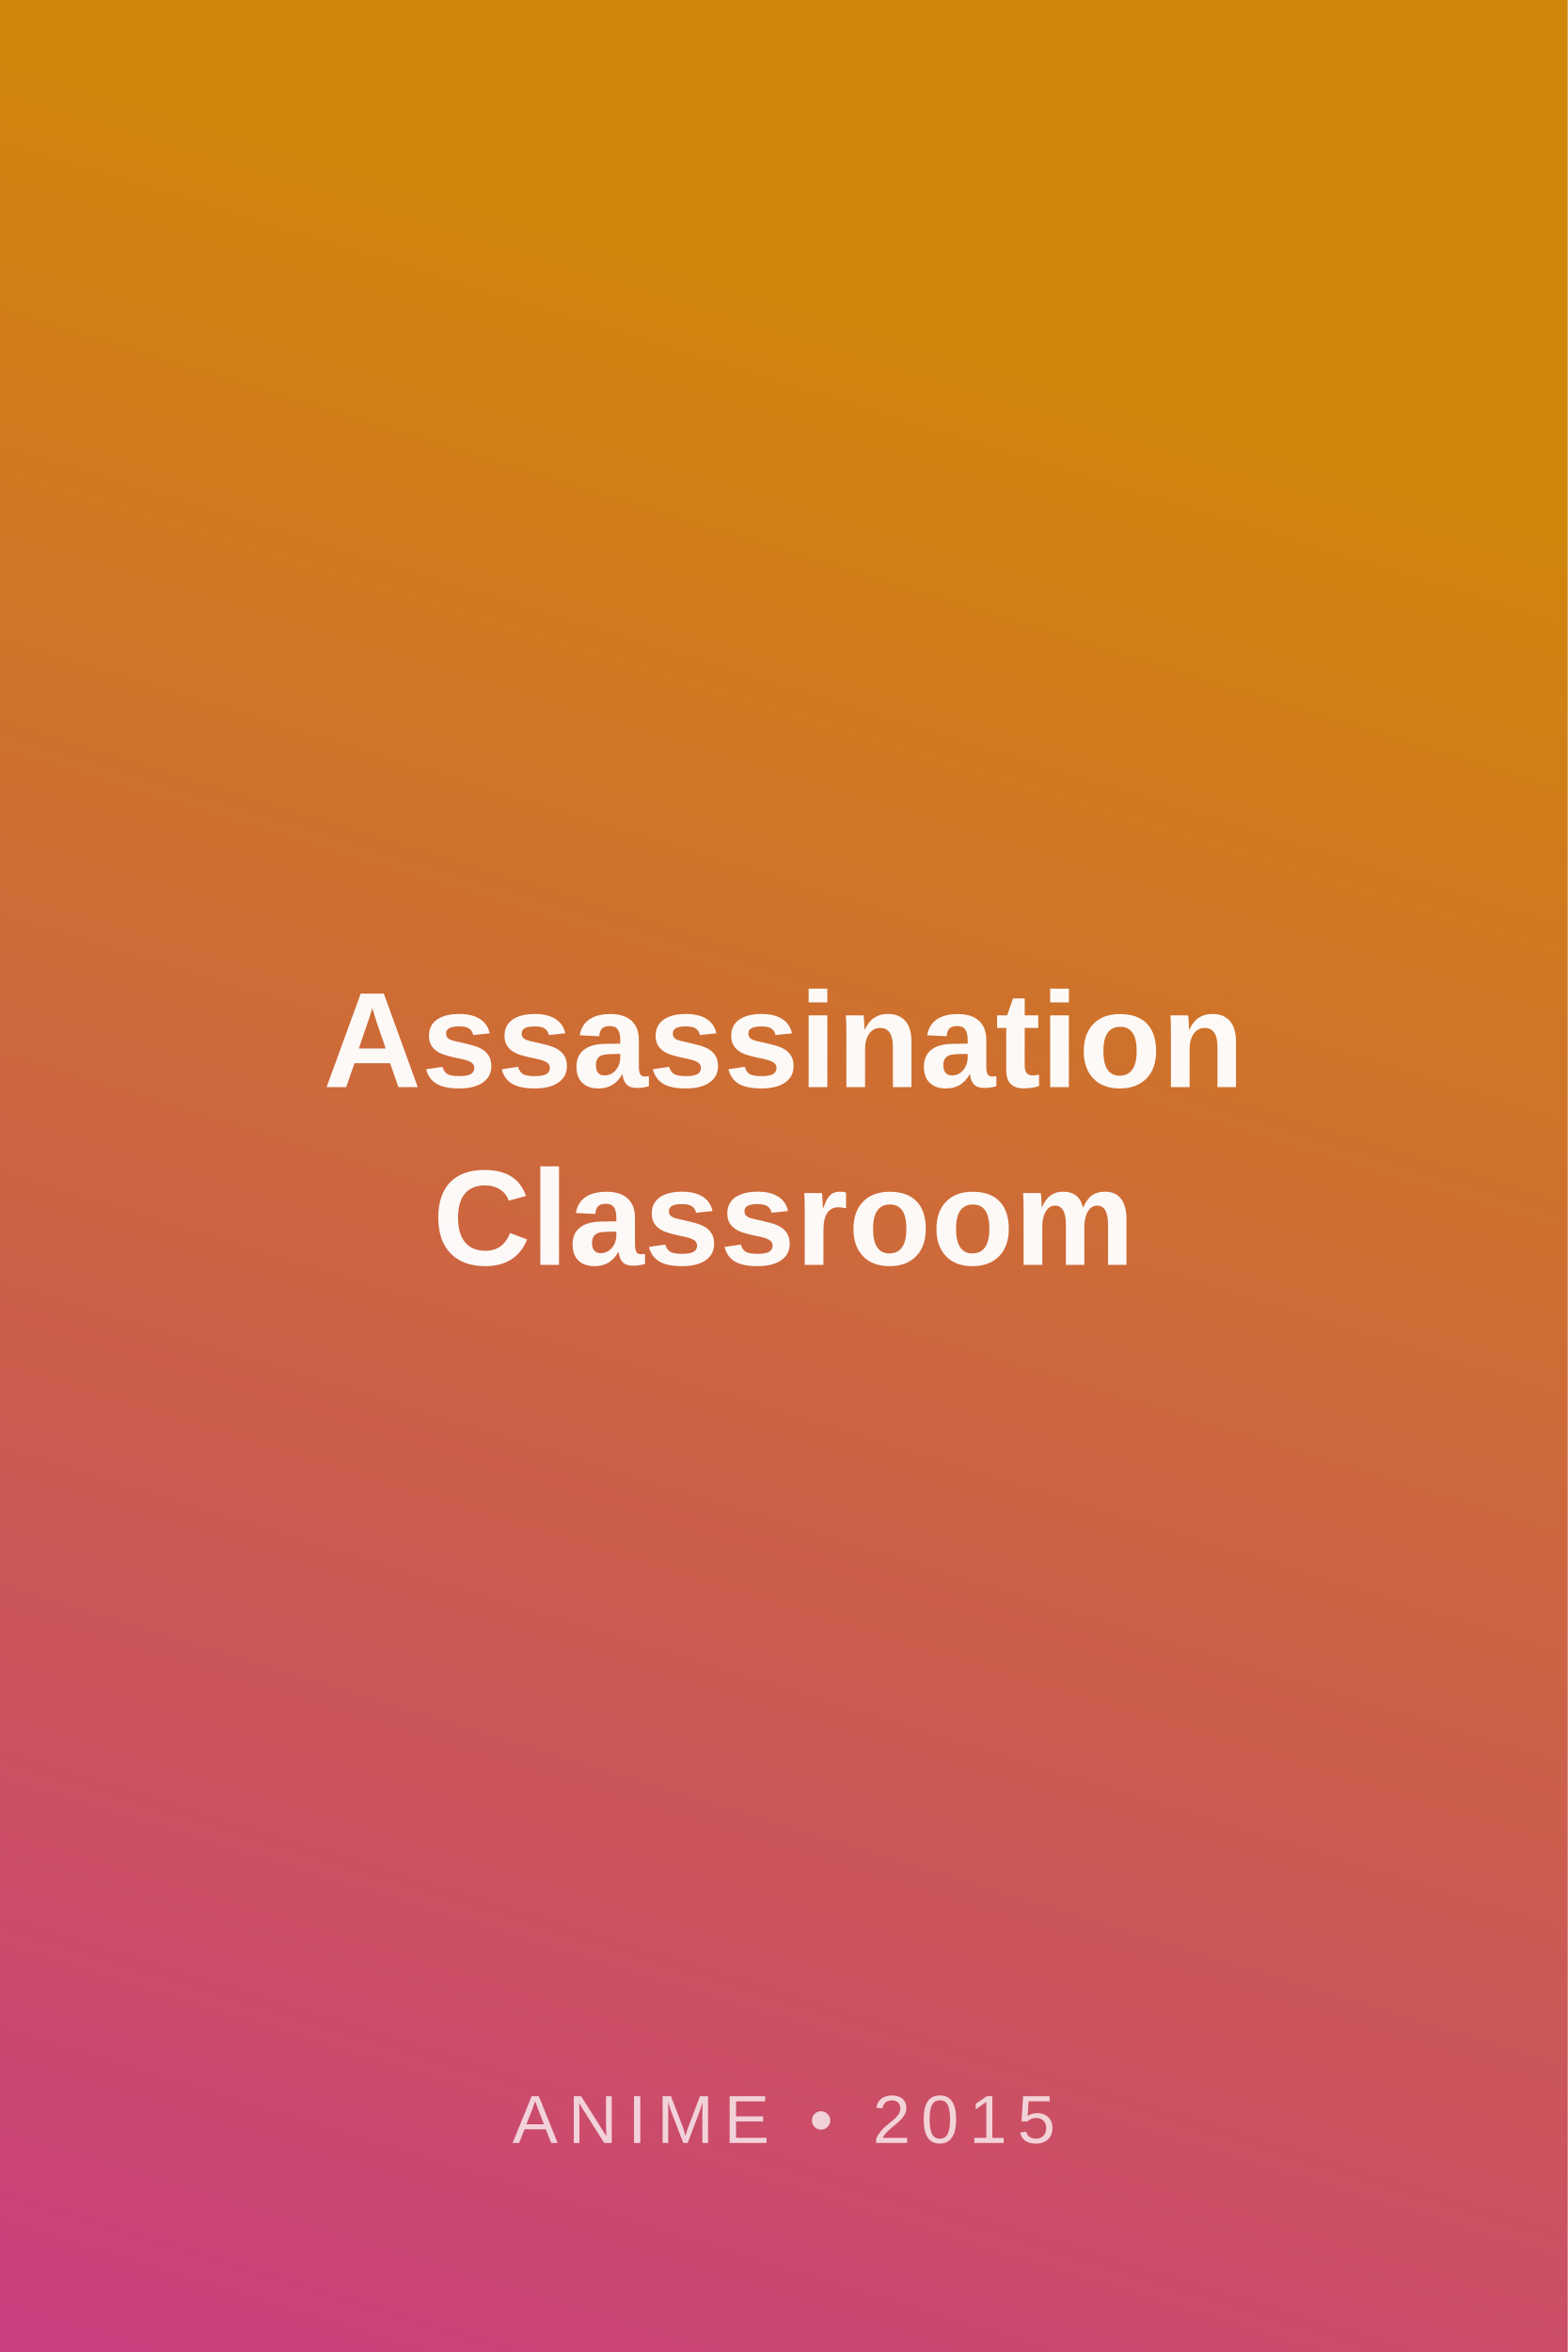
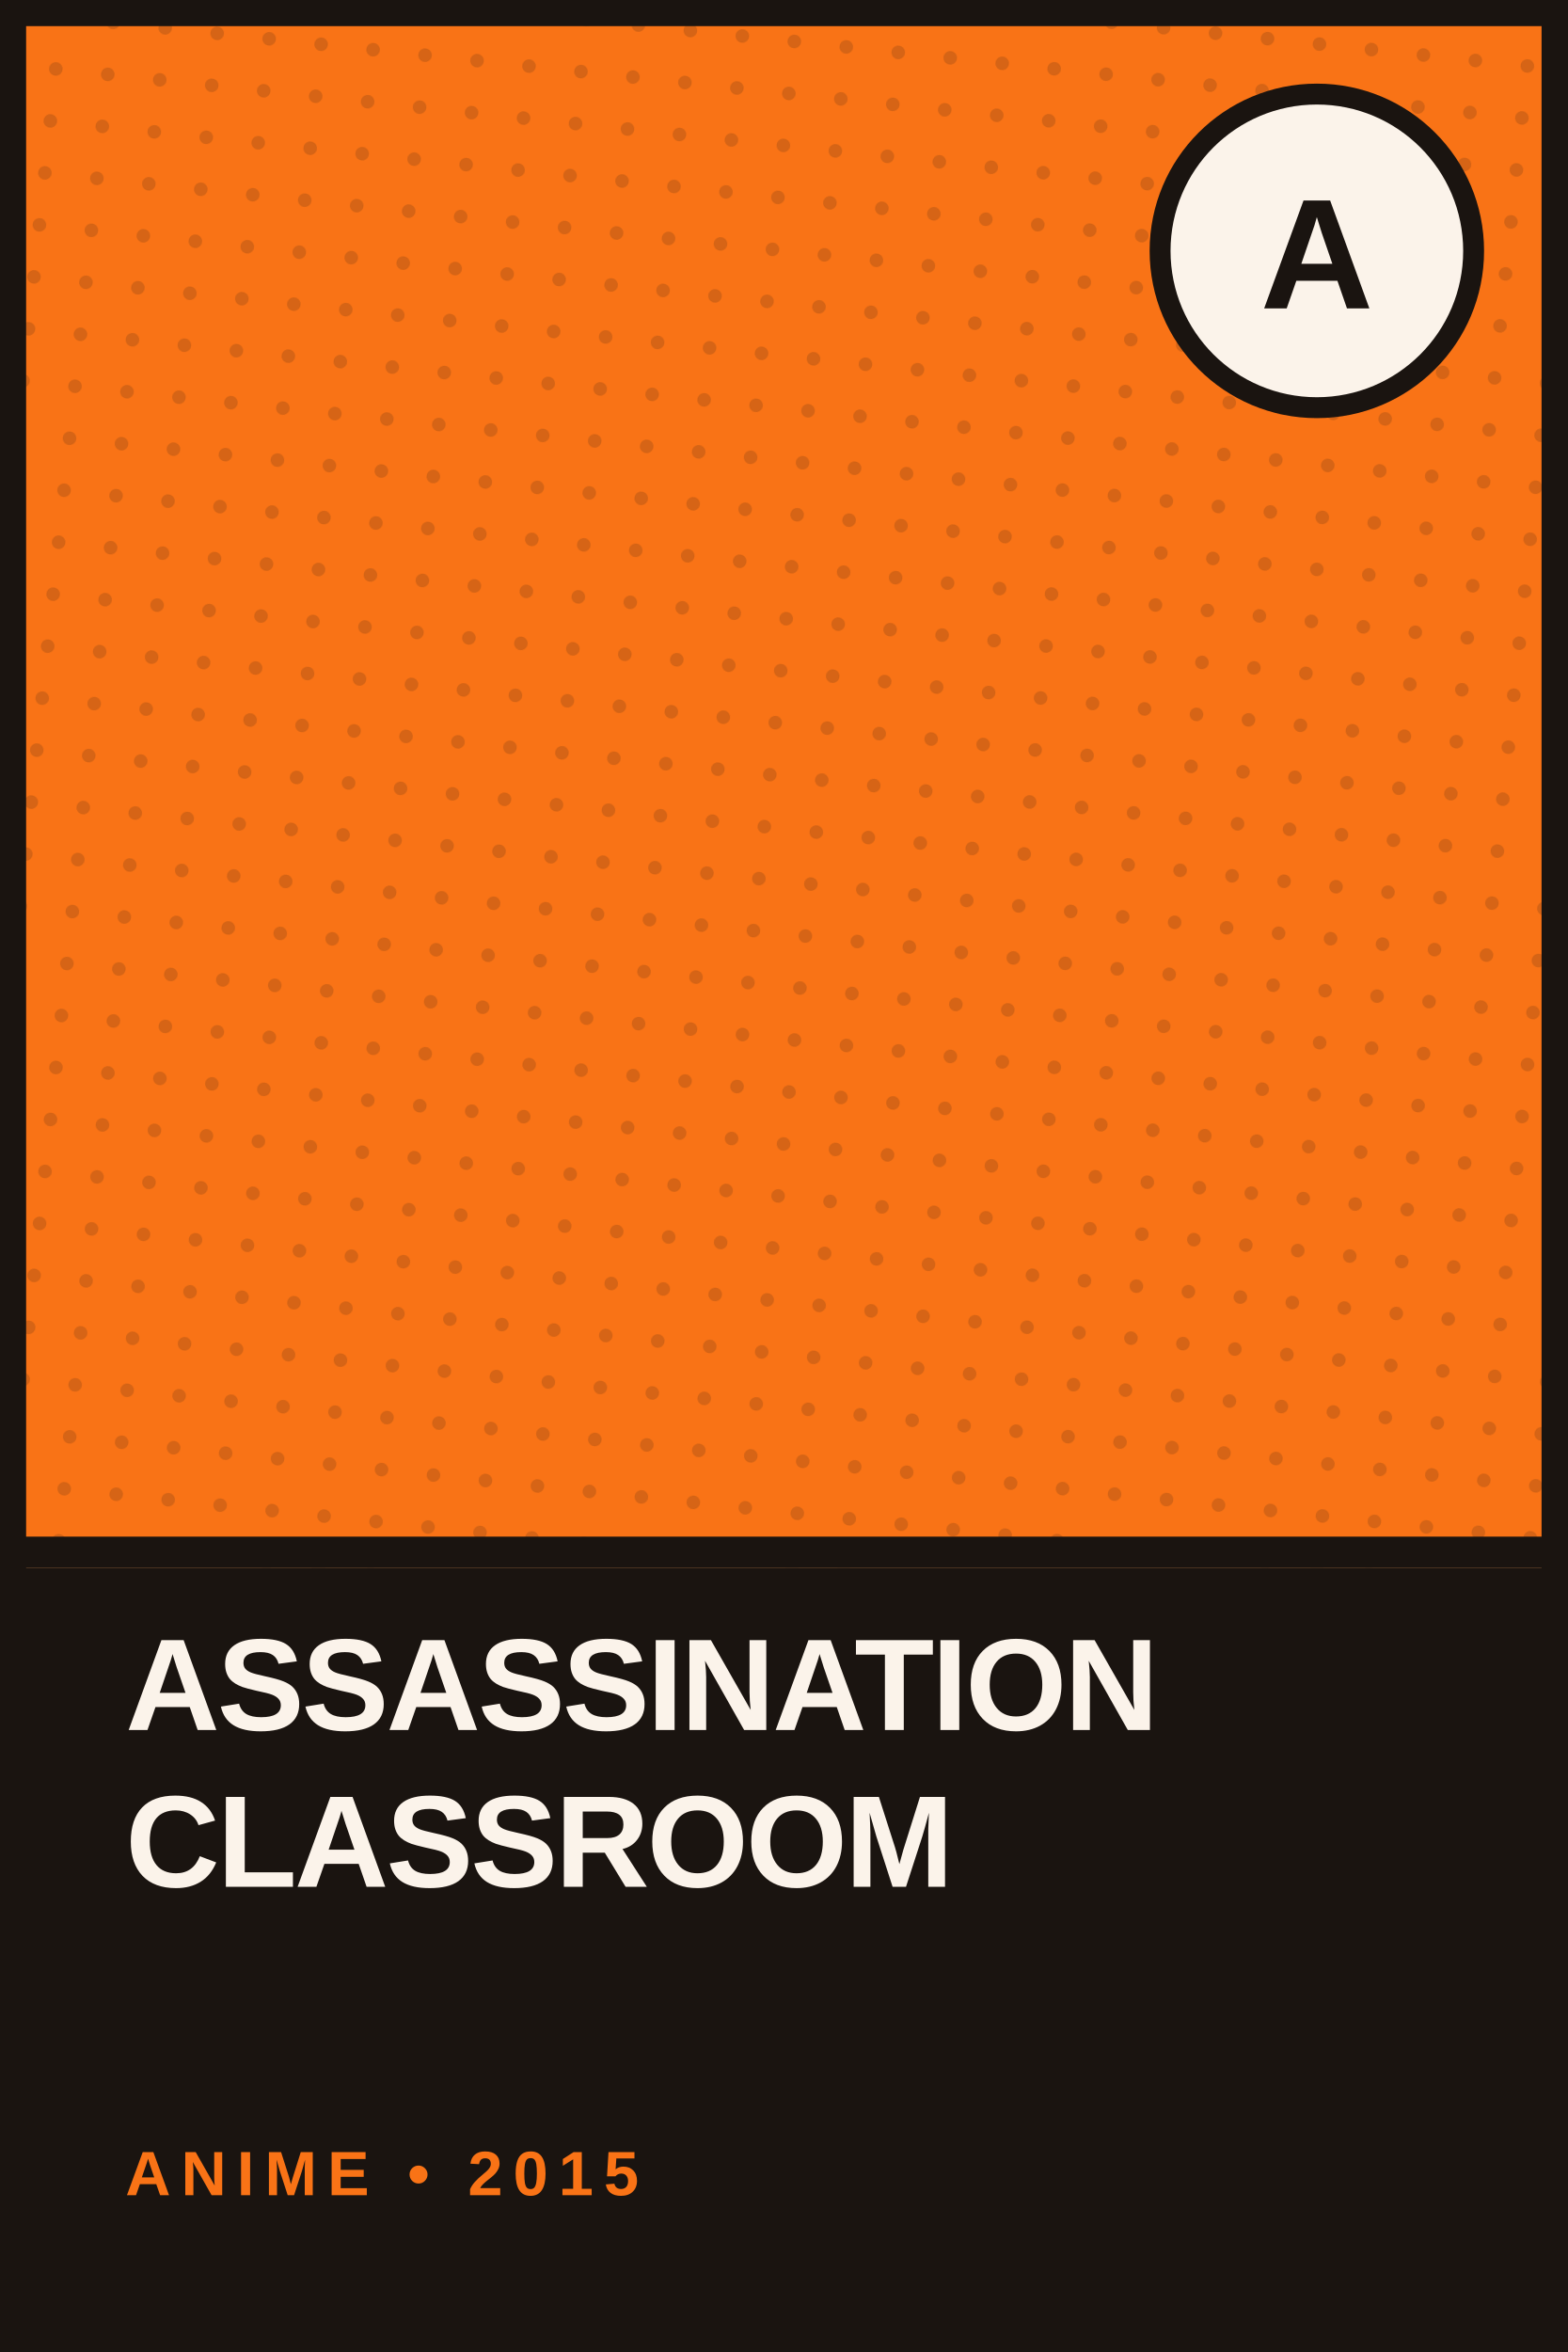
<svg xmlns="http://www.w3.org/2000/svg" viewBox="0 0 300 450">
  <defs>
-     <linearGradient id="g" gradientTransform="rotate(102)">
-       <stop offset="0%" stop-color="#f59e0b" />
-       <stop offset="100%" stop-color="#ec4899" />
-     </linearGradient>
+     <pattern id="dots-assassination-classroom" width="10" height="10" patternUnits="userSpaceOnUse" patternTransform="rotate(6)">
+       <circle cx="2" cy="2" r="1.3" fill="#1a1410" opacity="0.16" />
+     </pattern>
  </defs>
-   <rect width="300" height="450" fill="url(#g)" />
-   <rect width="300" height="450" fill="black" opacity="0.15" />
-   <text x="150" y="208" text-anchor="middle" font-family="'Segoe UI', Arial, sans-serif" font-size="26" font-weight="700" fill="white" opacity="0.96">Assassination</text>
-   <text x="150" y="242" text-anchor="middle" font-family="'Segoe UI', Arial, sans-serif" font-size="26" font-weight="700" fill="white" opacity="0.96">Classroom</text>
-   <text x="150" y="410" text-anchor="middle" font-family="'Segoe UI', Arial, sans-serif" font-size="13" letter-spacing="2" fill="white" opacity="0.75">ANIME • 2015</text>
+   <rect width="300" height="450" fill="#fbf3ea" />
+   <rect width="300" height="300" fill="#f97316" />
+   <rect width="300" height="300" fill="url(#dots-assassination-classroom)" />
+   <rect x="0" y="294" width="300" height="6" fill="#1a1410" />
+   <rect width="300" height="450" fill="none" stroke="#1a1410" stroke-width="10" />
+   <circle cx="252" cy="48" r="30" fill="#fbf3ea" stroke="#1a1410" stroke-width="4" />
+   <text x="252" y="59" text-anchor="middle" font-family="'Segoe UI', Arial, sans-serif" font-size="30" font-weight="900" fill="#1a1410">A</text>
+   <rect width="300" height="150" y="300" fill="#1a1410" />
+   <text x="24" y="331" font-family="'Segoe UI', Arial, sans-serif" font-size="25" font-weight="900" letter-spacing="-0.5" fill="#fbf3ea">ASSASSINATION</text>
+   <text x="24" y="361" font-family="'Segoe UI', Arial, sans-serif" font-size="25" font-weight="900" letter-spacing="-0.5" fill="#fbf3ea">CLASSROOM</text>
+   <text x="24" y="420" font-family="'Segoe UI', Arial, sans-serif" font-size="12" font-weight="700" letter-spacing="2" fill="#f97316">ANIME • 2015</text>
</svg>
